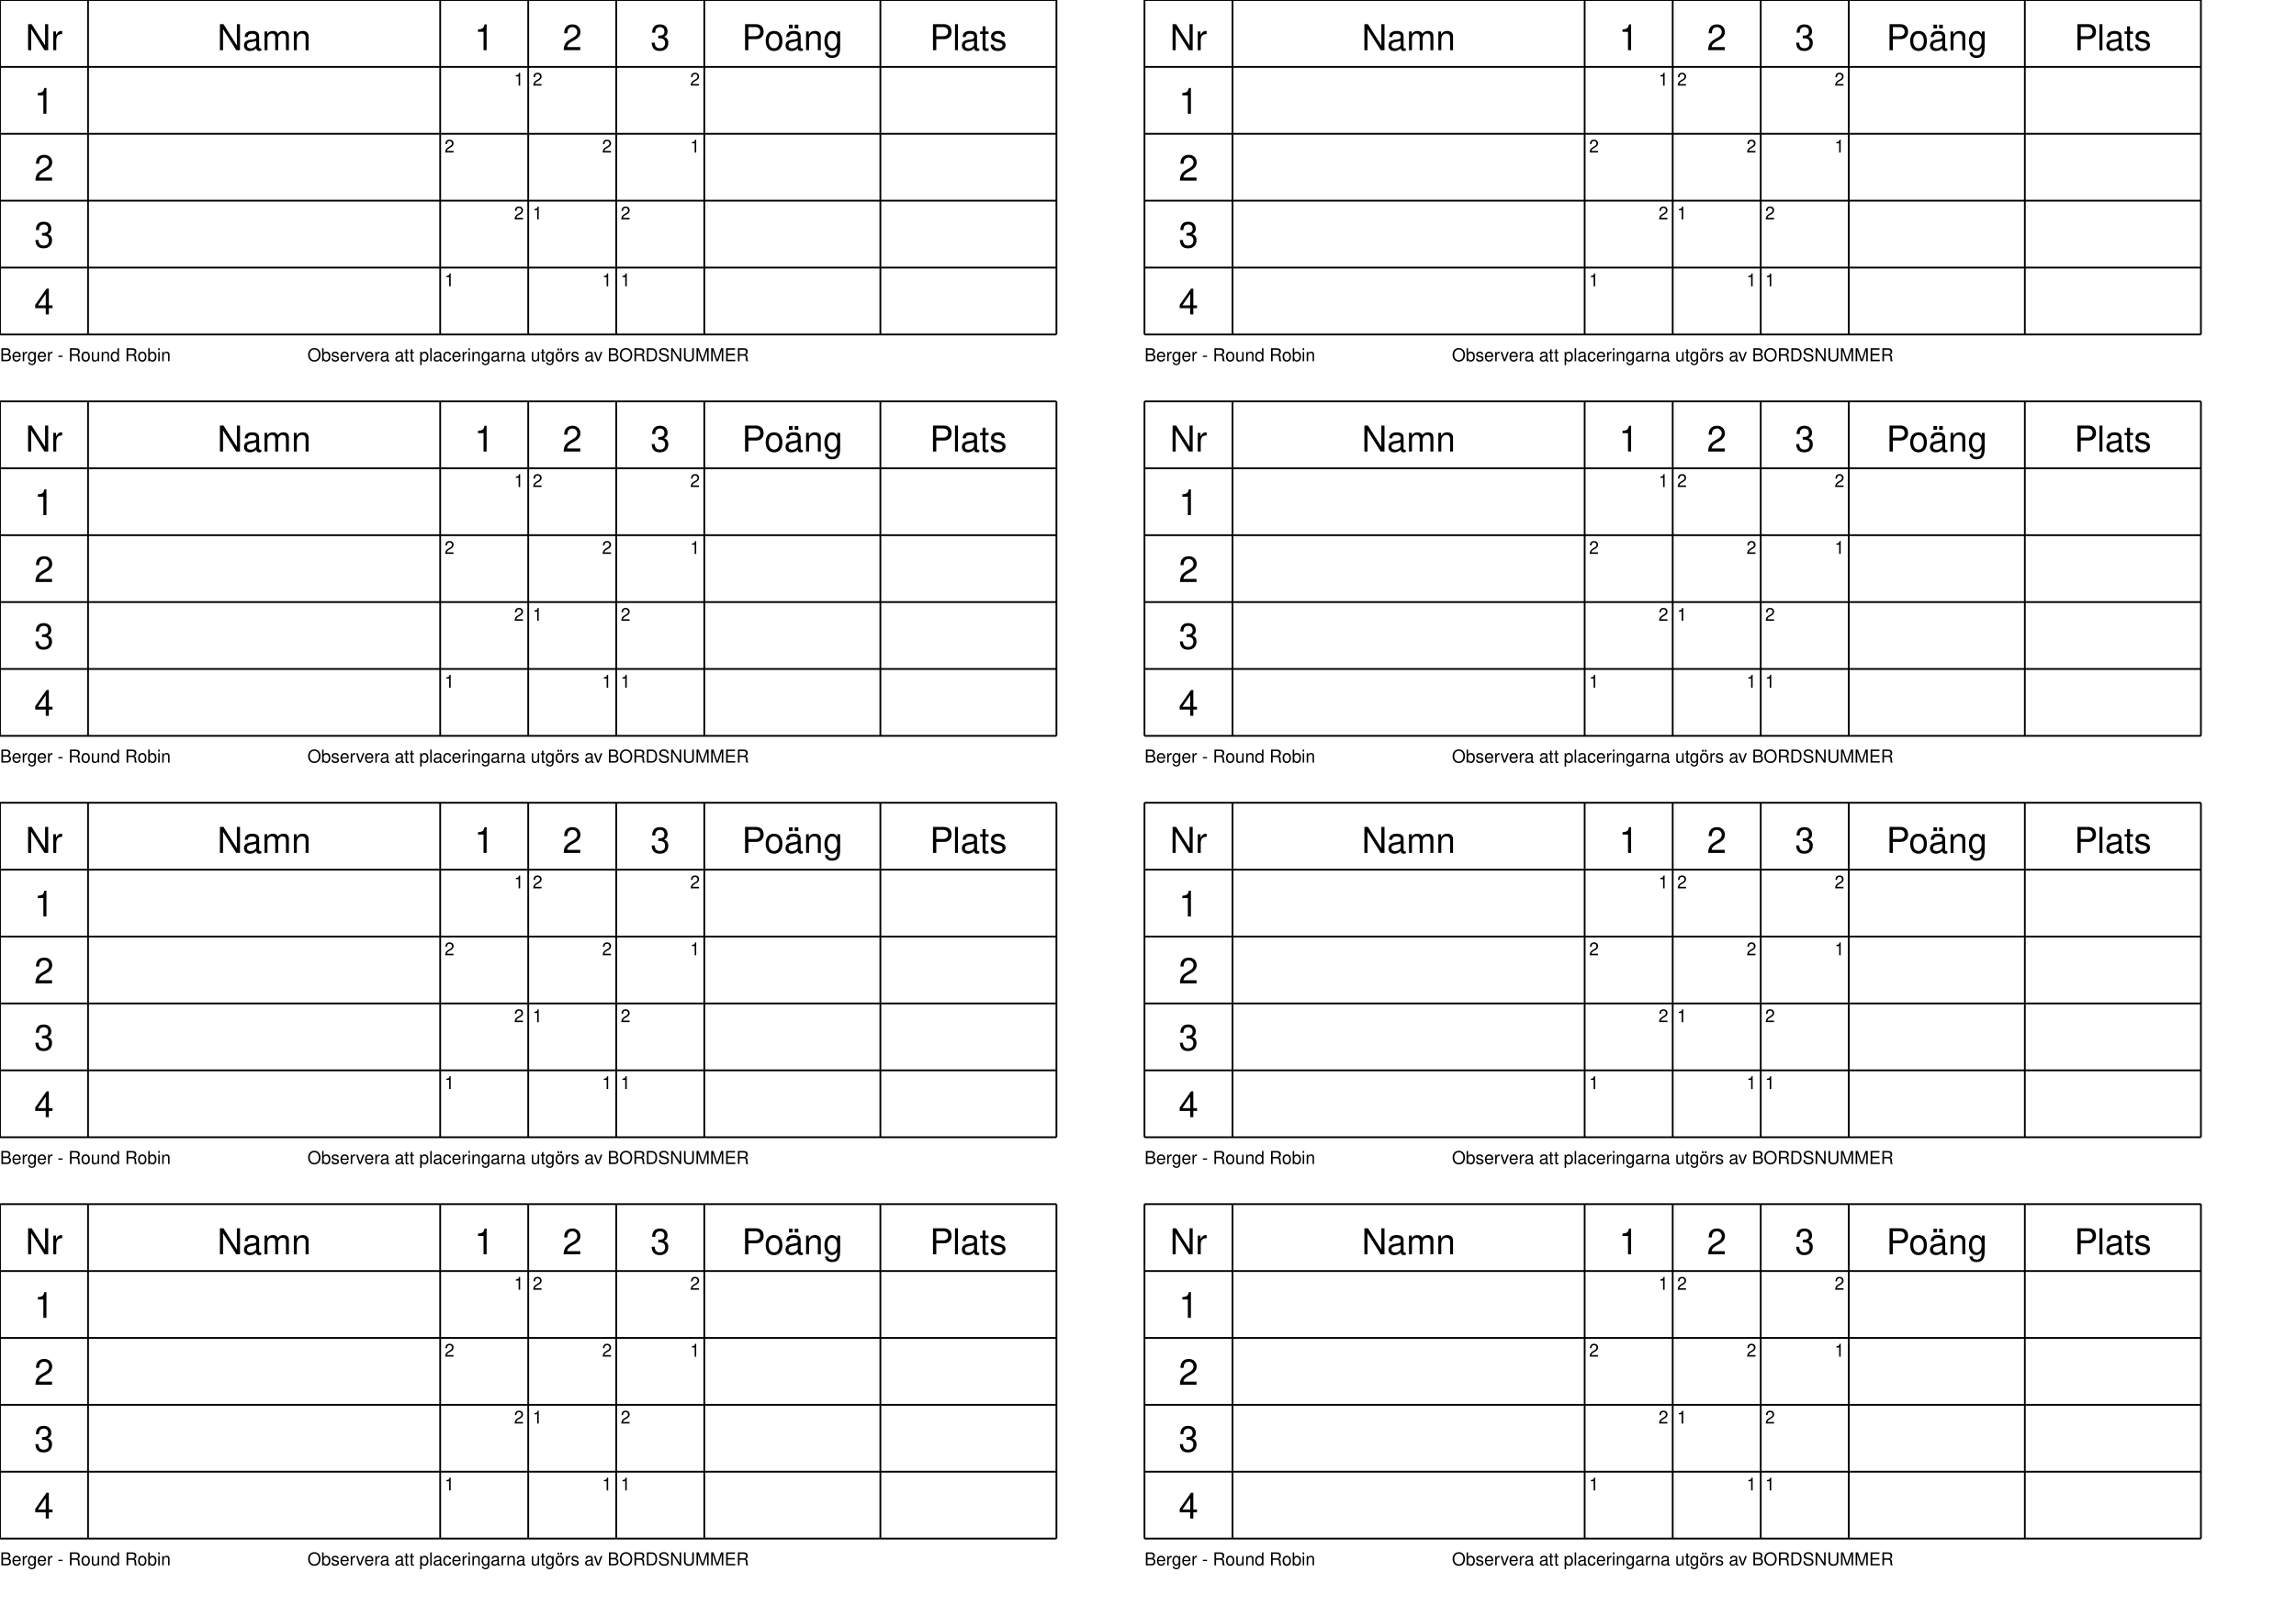
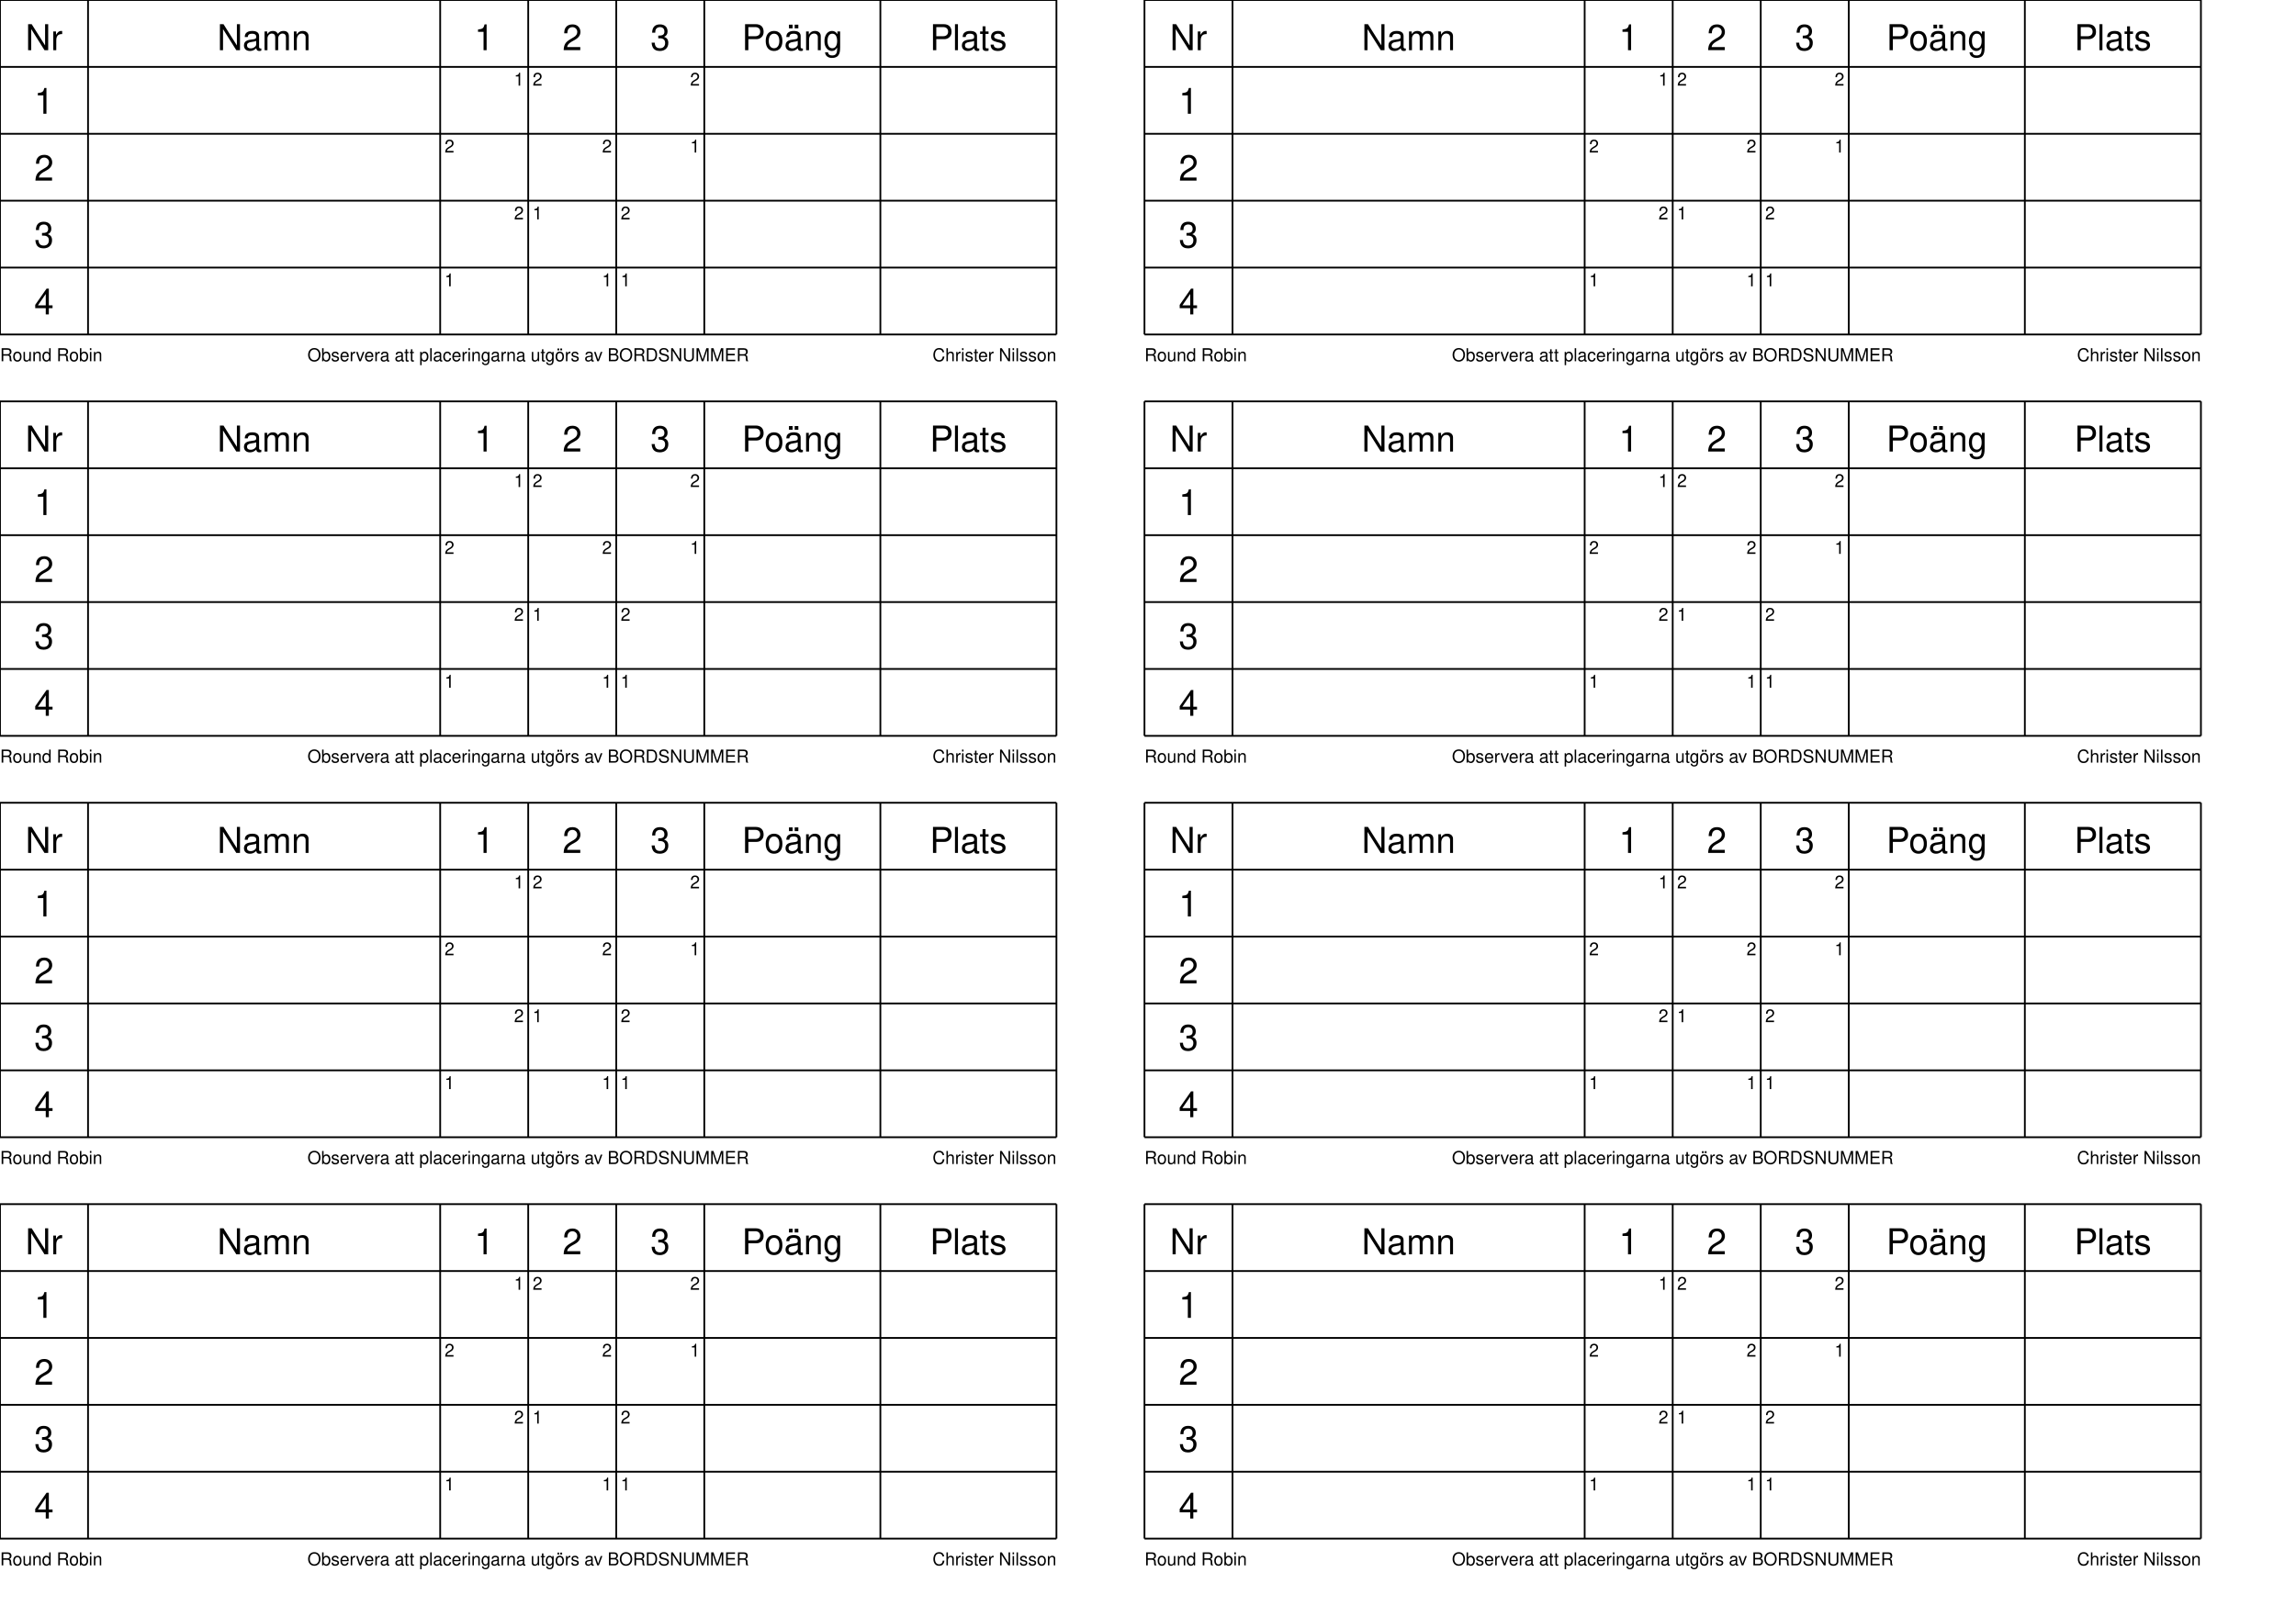
- <svg xmlns="http://www.w3.org/2000/svg" version="1.1" width="1630" height="1140">
+ <svg xmlns="http://www.w3.org/2000/svg" version="1.1" viewBox="0 0 1630 1140">
  <defs>
    <g id="berger">
+       <style> text {font-family: Helvetica, sans-serif;}</style>
      <line x1="0" y1="0" x2="0" y2="187.5" stroke="black" />
-       <text font-family="Helvetica" font-size="1.667em" text-anchor="middle" x="25" y="28.125">Nr</text>
+       <text font-size="1.667em" text-anchor="middle" x="25" y="28.125">Nr</text>
      <line x1="50" y1="0" x2="50" y2="187.5" stroke="black" />
-       <text font-family="Helvetica" font-size="1.667em" text-anchor="middle" x="150" y="28.125">Namn</text>
+       <text font-size="1.667em" text-anchor="middle" x="150" y="28.125">Namn</text>
      <line x1="250" y1="0" x2="250" y2="187.5" stroke="black" />
-       <text font-family="Helvetica" font-size="1.667em" text-anchor="middle" x="275" y="28.125">1</text>
+       <text font-size="1.667em" text-anchor="middle" x="275" y="28.125">1</text>
      <line x1="300" y1="0" x2="300" y2="187.5" stroke="black" />
-       <text font-family="Helvetica" font-size="1.667em" text-anchor="middle" x="325" y="28.125">2</text>
+       <text font-size="1.667em" text-anchor="middle" x="325" y="28.125">2</text>
      <line x1="350" y1="0" x2="350" y2="187.5" stroke="black" />
-       <text font-family="Helvetica" font-size="1.667em" text-anchor="middle" x="375" y="28.125">3</text>
+       <text font-size="1.667em" text-anchor="middle" x="375" y="28.125">3</text>
      <line x1="400" y1="0" x2="400" y2="187.5" stroke="black" />
-       <text font-family="Helvetica" font-size="1.667em" text-anchor="middle" x="450" y="28.125">Poäng</text>
+       <text font-size="1.667em" text-anchor="middle" x="450" y="28.125">Poäng</text>
      <line x1="500" y1="0" x2="500" y2="187.5" stroke="black" />
-       <text font-family="Helvetica" font-size="1.667em" text-anchor="middle" x="550" y="28.125">Plats</text>
+       <text font-size="1.667em" text-anchor="middle" x="550" y="28.125">Plats</text>
      <line x1="600" y1="0" x2="600" y2="187.5" stroke="black" />
      <line x1="0" y1="0" x2="600" y2="0" stroke="black" />
      <line x1="0" y1="37.5" x2="600" y2="37.5" stroke="black" />
      <line x1="0" y1="75" x2="600" y2="75" stroke="black" />
      <line x1="0" y1="112.5" x2="600" y2="112.5" stroke="black" />
      <line x1="0" y1="150" x2="600" y2="150" stroke="black" />
      <line x1="0" y1="187.5" x2="600" y2="187.5" stroke="black" />
-       <text font-family="Helvetica" font-size="1.667em" text-anchor="middle" x="25" y="63.75">1</text>
-       <text font-family="Helvetica" font-size="1.667em" text-anchor="middle" x="25" y="101.25">2</text>
-       <text font-family="Helvetica" font-size="1.667em" text-anchor="middle" x="25" y="138.75">3</text>
-       <text font-family="Helvetica" font-size="1.667em" text-anchor="middle" x="25" y="176.25">4</text>
-       <text font-family="Helvetica" font-size="0.833em" text-anchor="end" x="297.5" y="48">1</text>
-       <text font-family="Helvetica" font-size="0.833em" text-anchor="start" x="252.5" y="85.5">2</text>
-       <text font-family="Helvetica" font-size="0.833em" text-anchor="end" x="297.5" y="123">2</text>
-       <text font-family="Helvetica" font-size="0.833em" text-anchor="start" x="252.5" y="160.5">1</text>
-       <text font-family="Helvetica" font-size="0.833em" text-anchor="start" x="302.5" y="48">2</text>
-       <text font-family="Helvetica" font-size="0.833em" text-anchor="end" x="347.5" y="85.5">2</text>
-       <text font-family="Helvetica" font-size="0.833em" text-anchor="start" x="302.5" y="123">1</text>
-       <text font-family="Helvetica" font-size="0.833em" text-anchor="end" x="347.5" y="160.5">1</text>
-       <text font-family="Helvetica" font-size="0.833em" text-anchor="end" x="397.5" y="48">2</text>
-       <text font-family="Helvetica" font-size="0.833em" text-anchor="end" x="397.5" y="85.5">1</text>
-       <text font-family="Helvetica" font-size="0.833em" text-anchor="start" x="352.5" y="123">2</text>
-       <text font-family="Helvetica" font-size="0.833em" text-anchor="start" x="352.5" y="160.5">1</text>
-       <text font-family="Helvetica" font-size="0.833em" text-anchor="start" x="0" y="202.5">Berger - Round Robin</text>
-       <text font-family="Helvetica" font-size="0.833em" text-anchor="middle" x="300" y="202.5">Observera att placeringarna utgörs av BORDSNUMMER</text>
+       <text font-size="1.667em" text-anchor="middle" x="25" y="63.75">1</text>
+       <text font-size="1.667em" text-anchor="middle" x="25" y="101.25">2</text>
+       <text font-size="1.667em" text-anchor="middle" x="25" y="138.75">3</text>
+       <text font-size="1.667em" text-anchor="middle" x="25" y="176.25">4</text>
+       <text font-size="0.833em" text-anchor="end" x="297.5" y="48">1</text>
+       <text font-size="0.833em" text-anchor="start" x="252.5" y="85.5">2</text>
+       <text font-size="0.833em" text-anchor="end" x="297.5" y="123">2</text>
+       <text font-size="0.833em" text-anchor="start" x="252.5" y="160.5">1</text>
+       <text font-size="0.833em" text-anchor="start" x="302.5" y="48">2</text>
+       <text font-size="0.833em" text-anchor="end" x="347.5" y="85.5">2</text>
+       <text font-size="0.833em" text-anchor="start" x="302.5" y="123">1</text>
+       <text font-size="0.833em" text-anchor="end" x="347.5" y="160.5">1</text>
+       <text font-size="0.833em" text-anchor="end" x="397.5" y="48">2</text>
+       <text font-size="0.833em" text-anchor="end" x="397.5" y="85.5">1</text>
+       <text font-size="0.833em" text-anchor="start" x="352.5" y="123">2</text>
+       <text font-size="0.833em" text-anchor="start" x="352.5" y="160.5">1</text>
+       <text font-size="0.833em" text-anchor="start" x="0" y="202.5">Round Robin</text>
+       <text font-size="0.833em" text-anchor="middle" x="300" y="202.5">Observera att placeringarna utgörs av BORDSNUMMER</text>
+       <text font-size="0.833em" text-anchor="end" x="600" y="202.5">Christer Nilsson</text>
    </g>
  </defs>
  <use href="#berger" x="0" y="0" transform="scale(1.25 1.266667)" />
  <use href="#berger" x="0" y="225" transform="scale(1.25 1.266667)" />
  <use href="#berger" x="0" y="450" transform="scale(1.25 1.266667)" />
  <use href="#berger" x="0" y="675" transform="scale(1.25 1.266667)" />
  <use href="#berger" x="650" y="0" transform="scale(1.25 1.266667)" />
  <use href="#berger" x="650" y="225" transform="scale(1.25 1.266667)" />
  <use href="#berger" x="650" y="450" transform="scale(1.25 1.266667)" />
  <use href="#berger" x="650" y="675" transform="scale(1.25 1.266667)" />
</svg>
